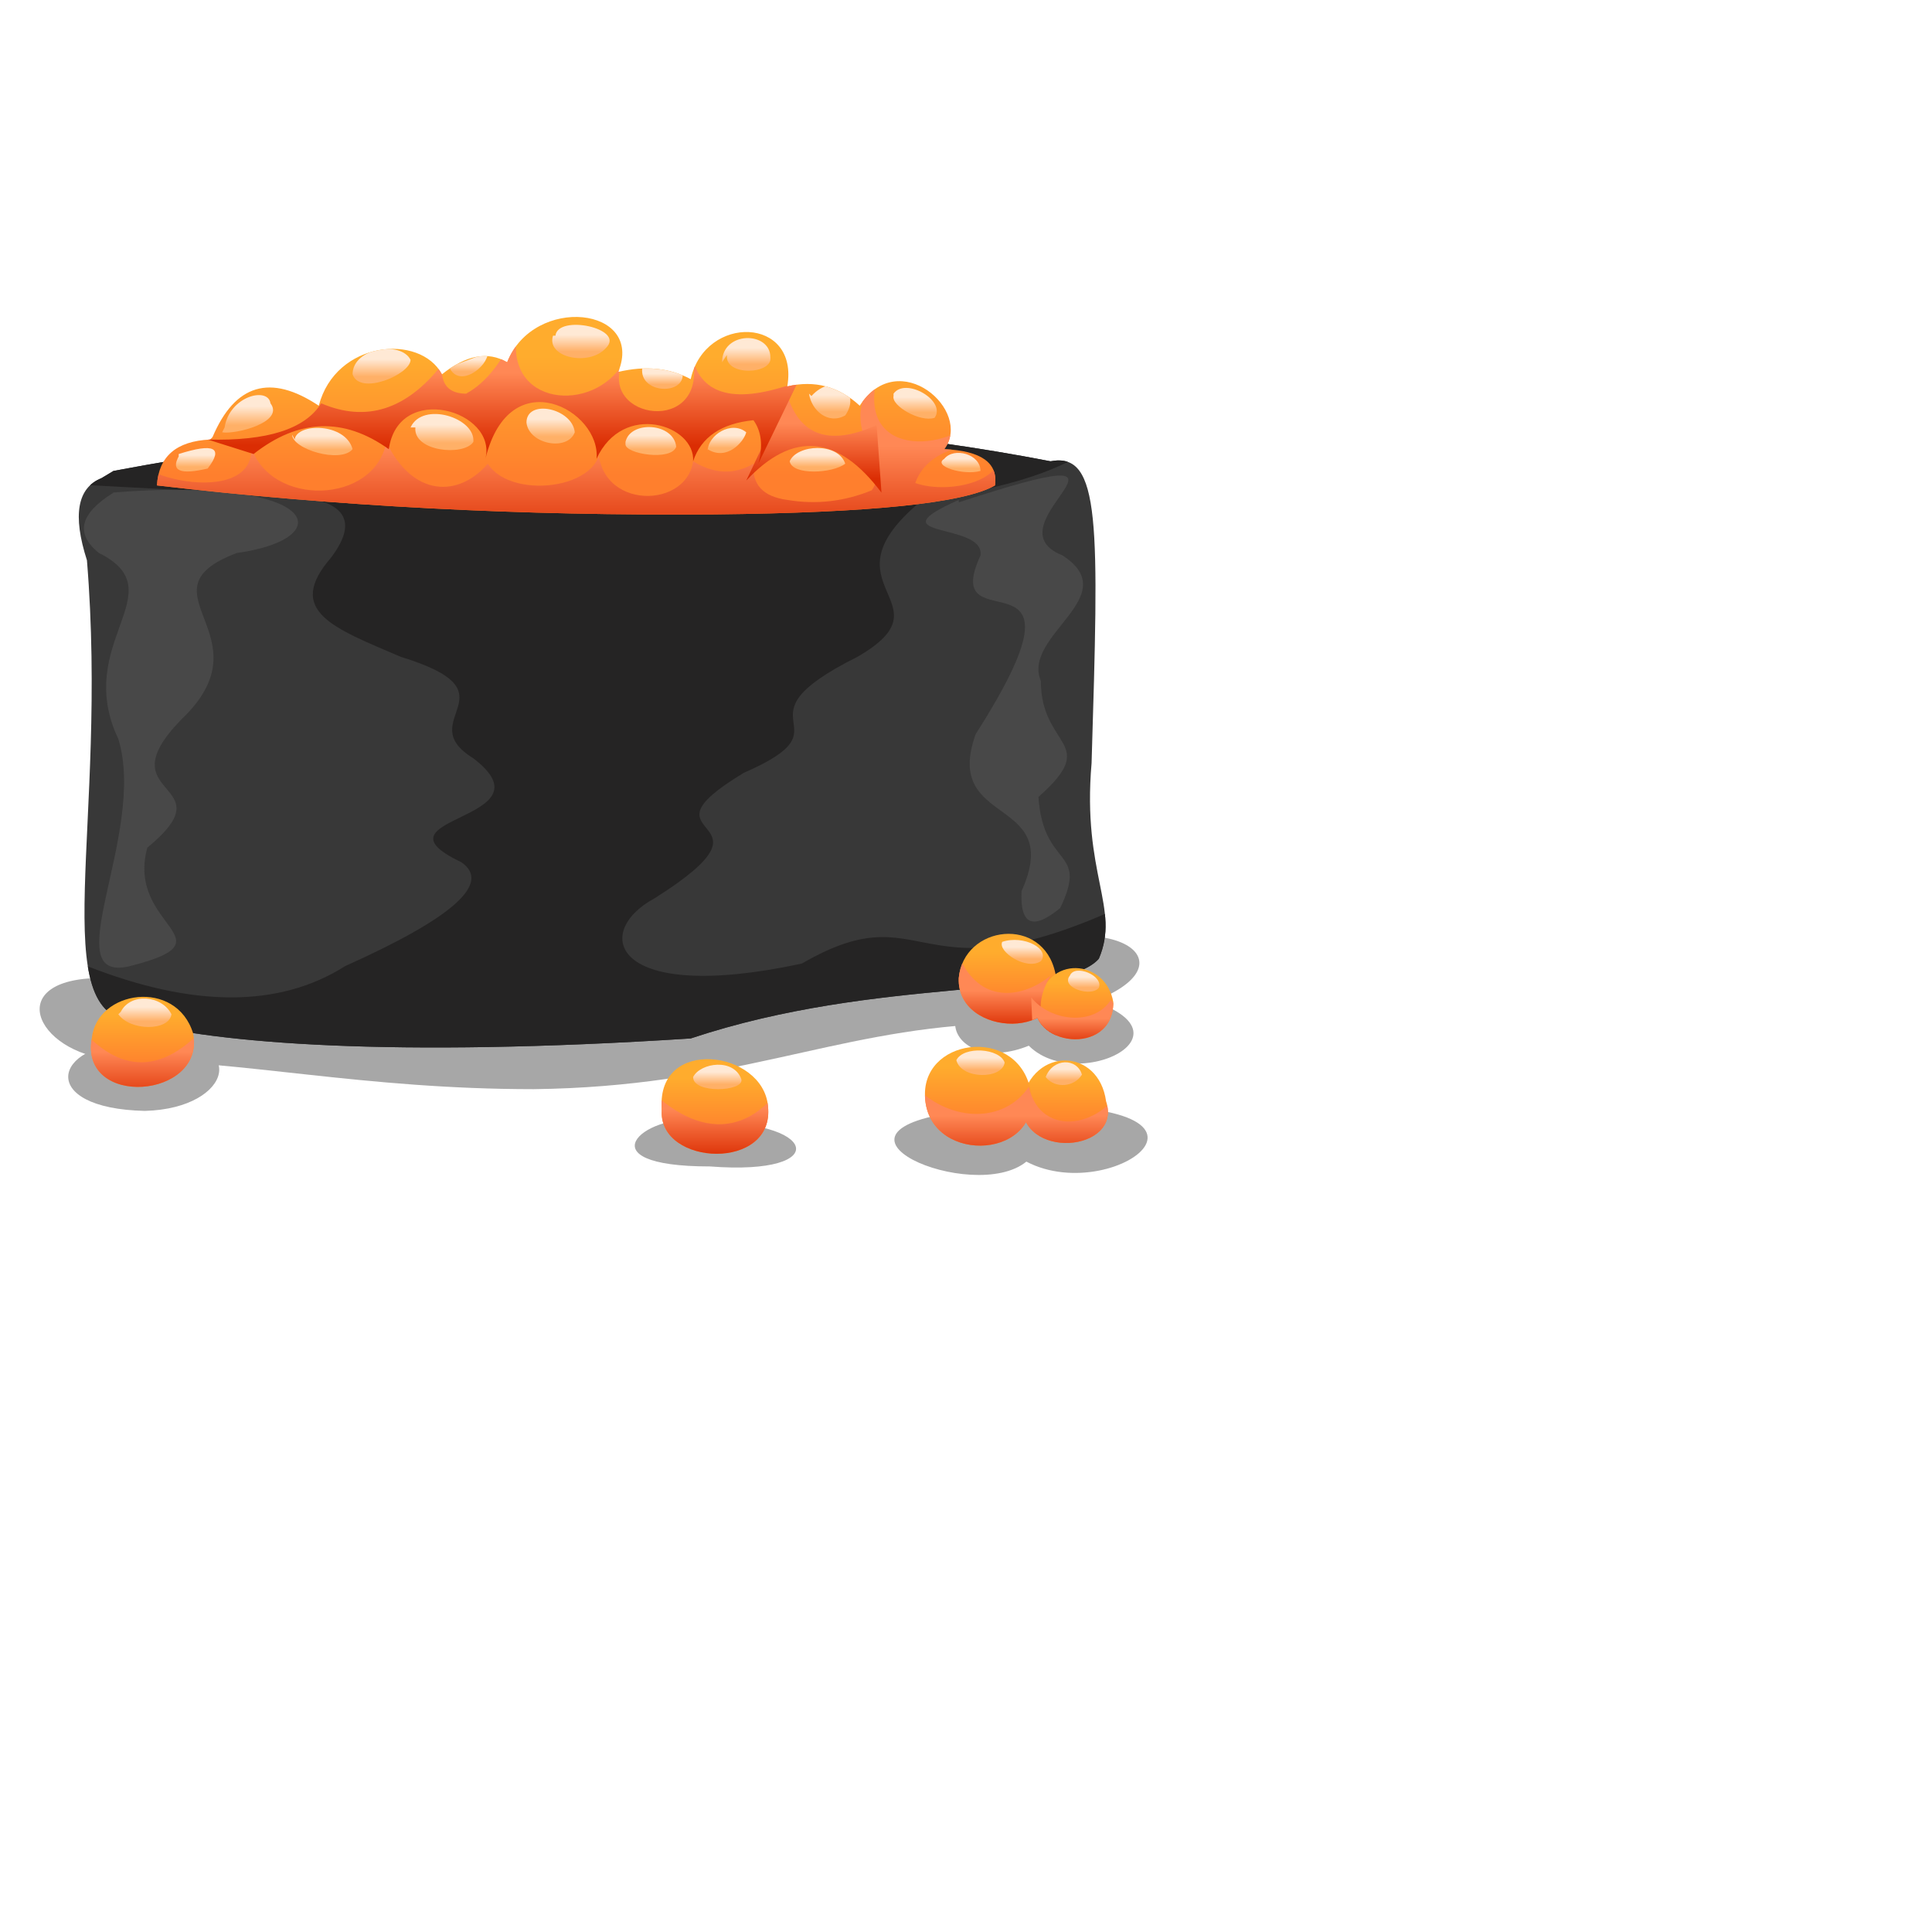
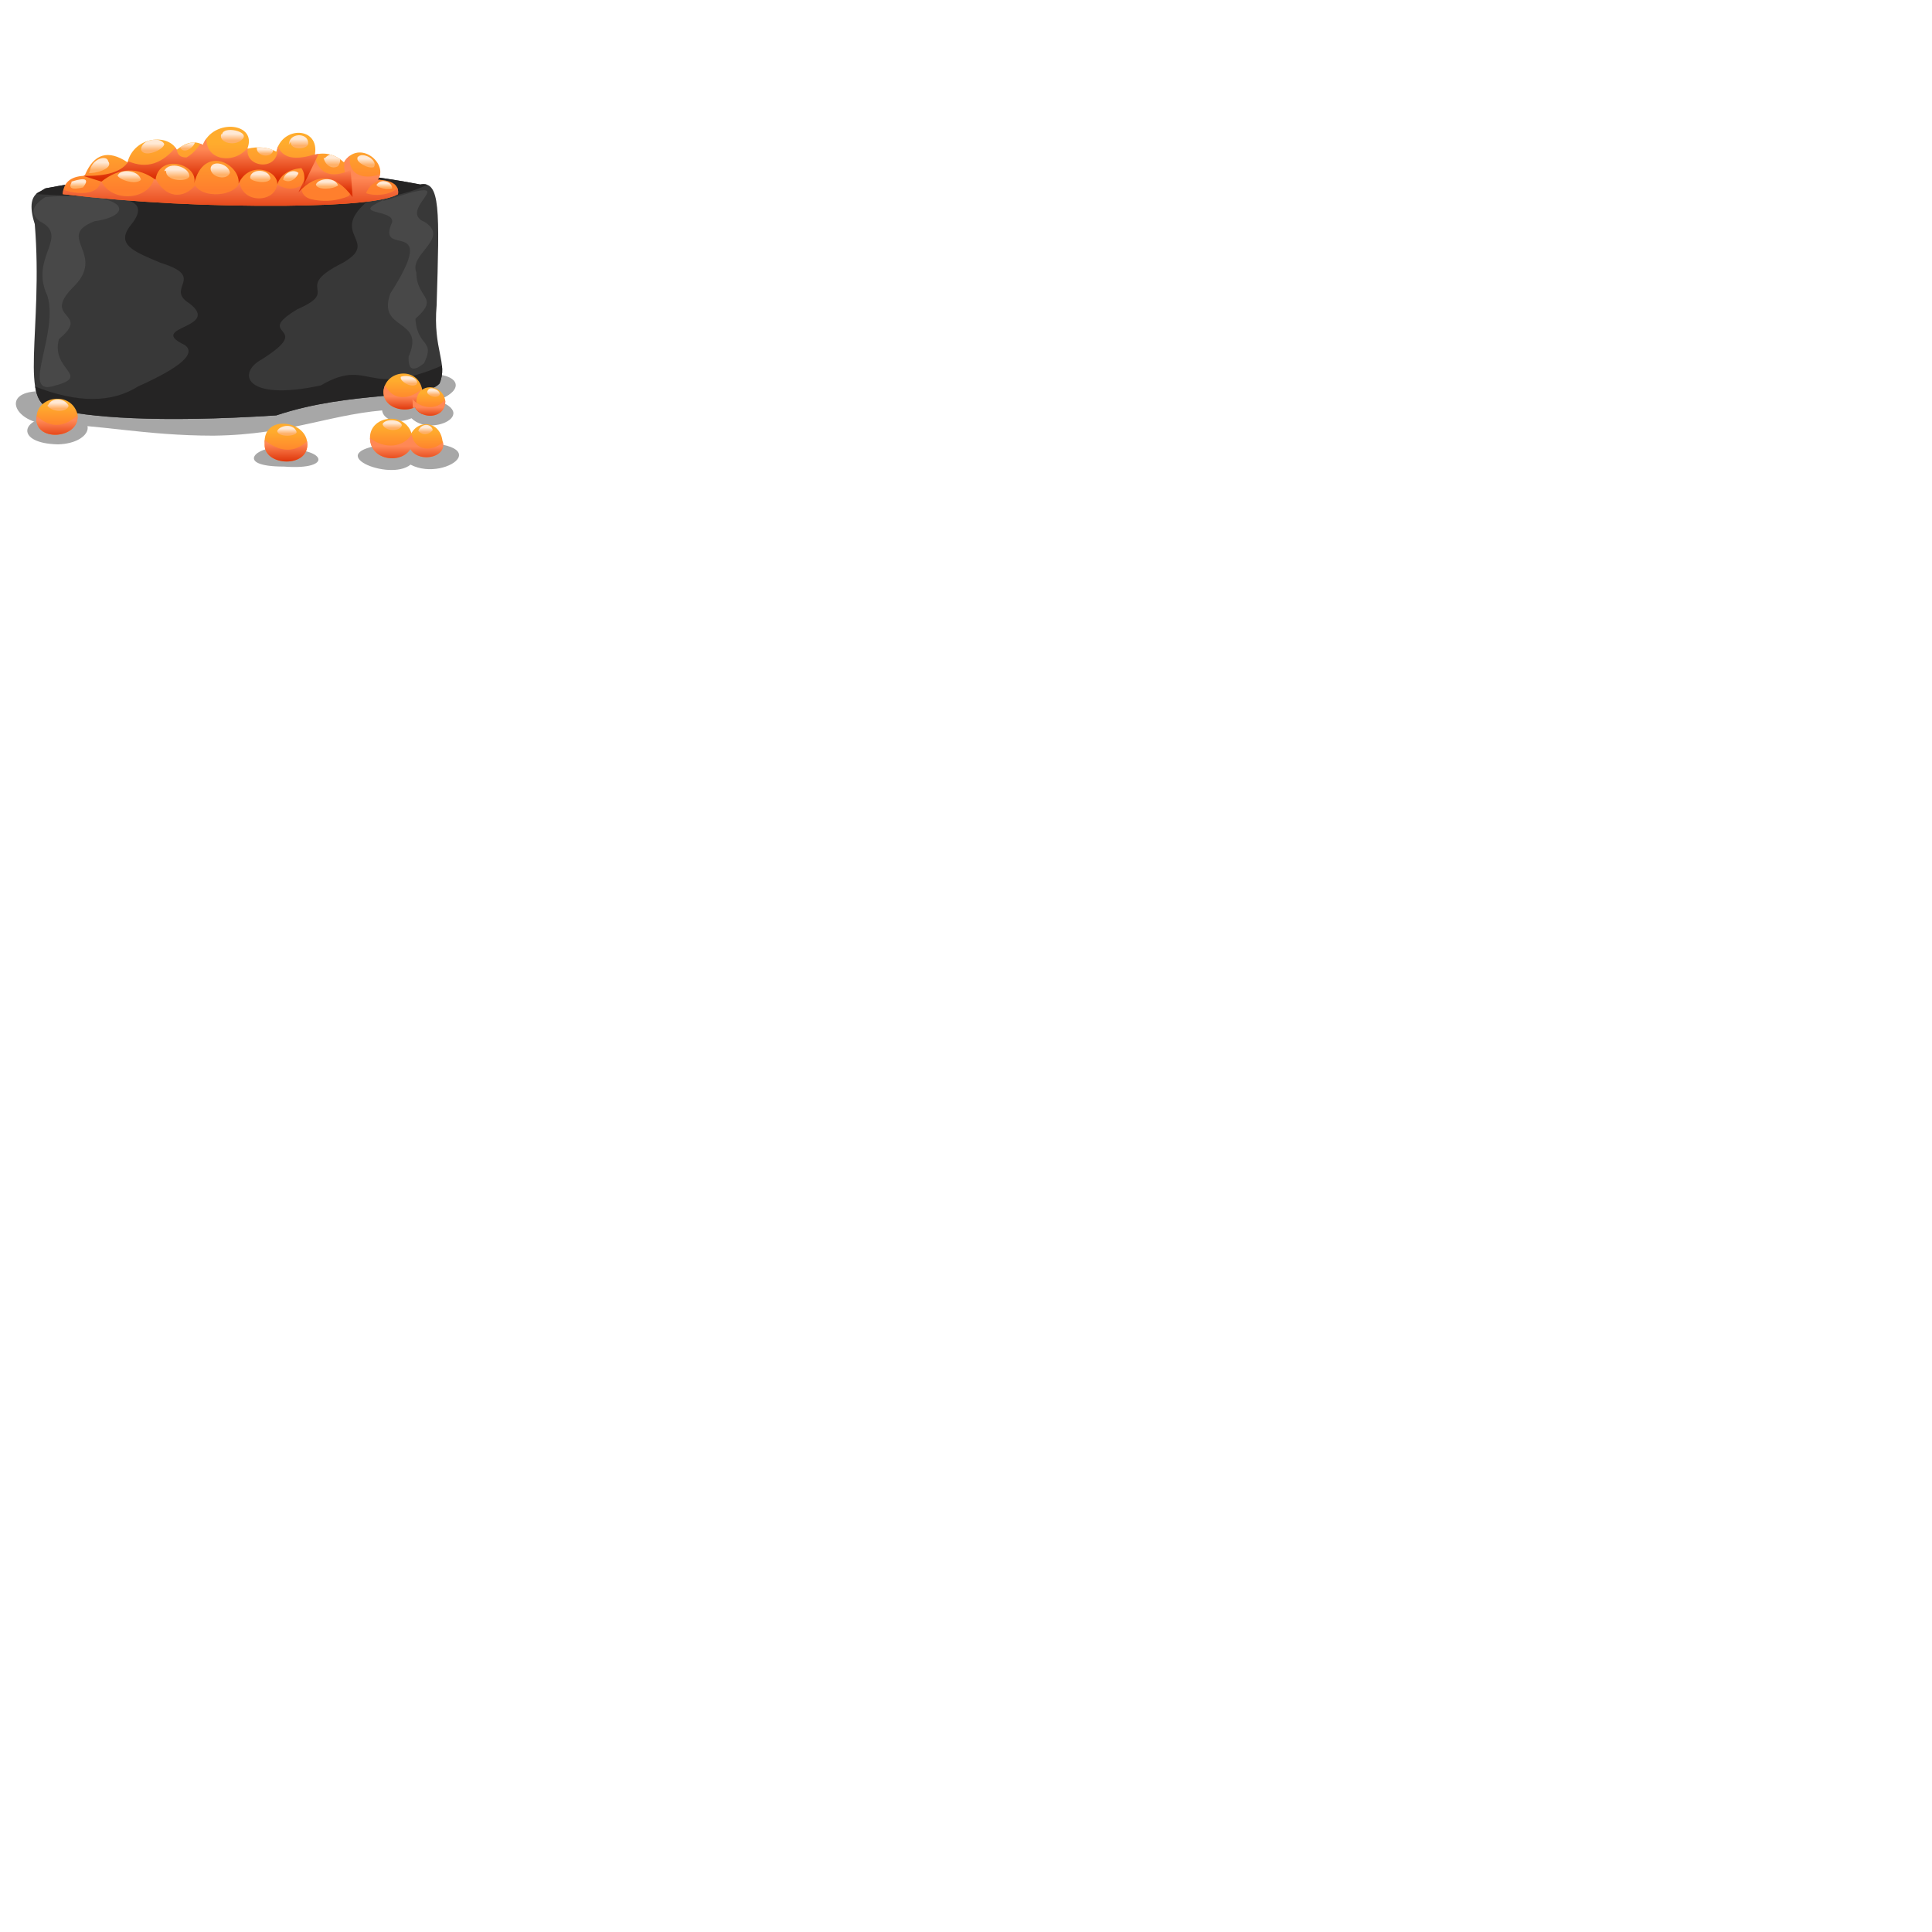
- <svg xmlns="http://www.w3.org/2000/svg" class="icon" id="fishEggSushiSVG-Container" viewBox="0 0 800 800" style="border: 2px solid red">
+ <svg xmlns="http://www.w3.org/2000/svg" class="icon" id="fishEggSushiSVG-Container" viewBox="0 0 2000 2000" style="border: 2px solid red">
  <g>
    <svg id="shadowUnderneathSushi" opacity="0.4">
      <path fill="#232323" d="M 40 405 L 439 388 C 482 383 493 415 408 424 C 344 427 303 450 221 451 C 150 451 100 439 50 439 C 16 438 0 406 40 405 Z" />
      <path fill="#232323" d="M 53 431 L 65 432 C 103 429 97 459 60 460 C 15 459 22 432 55 432 Z" />
      <path fill="#232323" d="M 290 465 C 338 463 346 487 294 483 C 241 483 267 461 289 464 Z" />
      <path fill="#232323" d="M 400 459 C 527 450 463 501 425 481 C 403 499 330 468 400 460 Z" />
      <path fill="#232323" d="M 420 408 C 514 419 449 456 426 433 C 394 446 380 412 420 408 Z" />
    </svg>
    <svg id="noriBase">
      <path fill="#383838" d="M 47 195 Q 254 156 435 191 C 456 187 455 217 452 316 C 448 362 464 376 455 397 C 440 414 364 404 286 430 C 162 438 90 432 56 423 C 18 421 45 342 36 232 Q 27 204 42 198 Z" />
    </svg>
    <clipPath id="noriBaseClip">
      <path d="M 47 195 Q 254 156 435 191 C 456 187 455 217 452 316 C 448 362 464 376 455 397 C 440 414 364 404 286 430 C 162 438 90 432 56 423 C 18 421 45 342 36 232 Q 27 204 42 198 Z" />
    </clipPath>
    <svg id="noriShadow" clip-path="url(#noriBaseClip)">
      <path fill="#252424" d="M 20 200 Q 216 49 455 183 Q 435 200 382 207 C 338 243 395 249 355 272 C 301 299 354 300 308 320 C 260 349 328 336 271 372 C 245 386 253 416 332 399 C 389 366 376 424 489 363 Q 516 476 14 429 Q 0 399 36 400 Q 102 426 143 400 Q 210 370 191 357 C 151 338 230 340 196 314 C 170 298 215 287 166 272 C 138 260 118 253 137 231 Q 156 206 114 205 Z" />
    </svg>
    <svg id="noriHighlight1" clip-path="url(#noriBaseClip)">
      <path fill="#484848" d="M 46 204 C 133 197 141 223 98 229 C 56 245 112 263 75 298 C 43 331 95 323 61 351 C 52 384 97 389 54 400 C 22 408 61 345 49 306 C 30 266 73 245 41 229 Q 26 217 47 204 Z" />
      <path fill="#484848" d="M 397 208 C 489 178 407 217 440 230 C 466 247 423 263 431 282 C 431 310 456 307 430 330 C 432 360 451 351 439 376 Q 422 390 423 369 C 441 329 390 343 404 304 C 457 221 388 269 406 230 C 408 216 361 223 397 207 Z" />
    </svg>
    <svg id="eggBase">
      <defs>
        <linearGradient id="eggBaseGrad" x1="0%" y1="20%" x2="0%" y2="80%">
          <stop offset="0%" style="stop-color:#FFAC2D;stop-opacity:1" />
          <stop offset="100%" style="stop-color:#FF7F2D;stop-opacity:1" />
        </linearGradient>
      </defs>
      <path fill="url(#eggBaseGrad)" d="M 88 181 Q 102 148 132 168 C 139 141 174 138 183 155 Q 198 143 210 150 C 221 122 267 127 256 154 Q 273 150 286 157 C 292 130 331 131 326 160 Q 343 156 356 168 C 372 143 403 170 391 186 Q 414 187 412 201 Q 393 212 296 213 Q 176 214 65 201 Q 66 183 87 182 Z" />
    </svg>
    <clipPath id="eggBaseClip">
      <path d="M 88 181 Q 102 148 132 168 C 139 141 174 138 183 155 Q 198 143 210 150 C 221 122 267 127 256 154 Q 273 150 286 157 C 292 130 331 131 326 160 Q 343 156 356 168 C 372 143 403 170 391 186 Q 414 187 412 201 Q 393 212 296 213 Q 176 214 65 201 Q 66 183 87 182 Z" />
    </clipPath>
    <svg id="eggShadow" clip-path="url(#eggBaseClip)">
      <defs>
        <linearGradient id="eggShadowGrad" x1="0%" y1="35%" x2="0%" y2="87%">
          <stop offset="0%" style="stop-color:#FF8855; stop-opacity:1" />
          <stop offset="100%" style="stop-color:#DB2D03; stop-opacity:1" />
        </linearGradient>
      </defs>
      <path fill="url(#eggShadowGrad)" d="M 51 182 C 48 198 106 211 104 185 C 112 210 155 209 160 183 C 171 206 190 206 202 192 C 212 208 254 202 248 181 C 244 211 284 212 287 191 Q 300 199 312 192 Q 311 205 326 207 Q 344 210 361 203 Q 366 196 359 184 Q 352 168 363 157 C 355 191 396 187 407 170 L 417 183 Q 385 183 379 200 C 393 205 420 199 413 183 L 460 228 L 32 236 L 17 179 Z" />
      <path fill="url(#eggShadowGrad)" d="M 325 160 Q 332 190 363 176 L 365 204 Q 338 168 309 199 Q 318 180 327 161 Z" />
      <path fill="url(#eggShadowGrad)" d="M 325 160 Q 290 171 286 145 C 296 180 250 175 257 152 C 243 172 206 167 215 134 Q 206 156 193 163 Q 182 163 183 151 Q 161 179 133 167 Q 123 183 86 182 L 105 188 Q 133 166 161 186 C 165 158 206 170 201 190 C 211 149 249 170 247 190 C 258 166 288 176 287 191 Q 292 176 312 174 Q 317 181 314 192 L 330 159 Z" />
    </svg>
    <svg id="eggHighlights" clip-path="url(#eggBaseClip)">
      <defs>
        <linearGradient id="eggHighlightGrad" x1="0%" y1="30%" x2="0%" y2="80%">
          <stop offset="0%" style="stop-color:#FFE9D5;stop-opacity:1" />
          <stop offset="100%" style="stop-color:#FFB067;stop-opacity:1" />
        </linearGradient>
      </defs>
      <path fill="url(#eggHighlightGrad)" d="M 93 177 C 95 164 111 160 112 167 C 118 175 97 180 92 179 Z" />
      <path fill="url(#eggHighlightGrad)" d="M 74 188 Q 96 181 86 194 Q 69 198 74 189 Z" />
      <path fill="url(#eggHighlightGrad)" d="M 122 182 C 123 175 143 175 146 186 C 141 192 121 186 121 180 Z" />
      <path fill="url(#eggHighlightGrad)" d="M 146 155 C 146 144 166 141 170 149 C 170 155 149 164 146 155 Z" />
      <path fill="url(#eggHighlightGrad)" d="M 170 177 C 175 166 197 173 196 183 C 192 189 171 187 172 177 Z" />
      <path fill="url(#eggHighlightGrad)" d="M 230 139 C 231 130 259 136 251 144 C 244 152 226 148 229 139 Z" />
      <path fill="url(#eggHighlightGrad)" d="M 218 175 C 218 165 237 169 238 179 C 235 187 219 184 218 175 Z" />
      <path fill="url(#eggHighlightGrad)" d="M 299 150 C 299 137 319 137 319 148 C 320 155 300 156 301 147 Z" />
      <path fill="url(#eggHighlightGrad)" d="M 336 164 C 345 154 357 162 350 172 C 343 176 336 170 335 163 Z" />
      <path fill="url(#eggHighlightGrad)" d="M 370 163 C 375 156 392 166 387 173 C 381 175 369 168 370 164 Z" />
      <path fill="url(#eggHighlightGrad)" d="M 259 183 C 261 174 279 175 280 185 C 278 191 259 188 259 184 Z" />
      <path fill="url(#eggHighlightGrad)" d="M 265 152 L 282 152 C 287 164 264 164 266 152 Z" />
      <path fill="url(#eggHighlightGrad)" d="M 293 187 C 293 180 303 174 309 179 C 308 183 301 191 293 186 Z" />
      <path fill="url(#eggHighlightGrad)" d="M 327 191 C 330 184 347 183 350 192 C 345 196 328 197 327 191 Z" />
      <path fill="url(#eggHighlightGrad)" d="M 391 190 C 395 185 406 188 406 195 C 399 197 386 193 391 190 Z" />
      <path fill="url(#eggHighlightGrad)" d="M 186 152 L 202 146 C 202 152 190 161 186 152 Z" />
    </svg>
    <svg id="outsideEggBase">
      <path fill="url(#eggBaseGrad)" d="M 38 430 C 40 410 73 405 80 428 C 85 455 33 459 38 430 Z" />
      <path fill="url(#eggBaseGrad)" d="M 274 459 C 272 429 316 435 318 458 C 321 485 273 483 274 460 Z" />
      <path fill="url(#eggBaseGrad)" d="M 397 405 C 399 383 432 379 437 403 C 444 431 396 430 397 405 Z" />
      <path fill="url(#eggBaseGrad)" d="M 430 416 C 433 395 458 397 461 415 C 461 438 425 433 429 414 Z" />
      <path fill="url(#eggBaseGrad)" d="M 423 456 C 428 433 455 434 458 456 C 465 477 422 481 423 456 Z" />
      <path fill="url(#eggBaseGrad)" d="M 383 453 C 383 429 423 425 427 453 C 430 481 383 482 383 453 Z" />
    </svg>
    <clipPath id="outsideEggBaseClip">
      <path d="M 38 430 C 40 410 73 405 80 428 C 85 455 33 459 38 430 Z" />
      <path d="M 274 459 C 272 429 316 435 318 458 C 321 485 273 483 274 460 Z" />
      <path d="M 397 405 C 399 383 432 379 437 403 C 444 431 396 430 397 405 Z" />
      <path d="M 430 416 C 433 395 458 397 461 415 C 461 438 425 433 429 414 Z" />
      <path d="M 423 456 C 428 433 455 434 458 456 C 465 477 422 481 423 456 Z" />
      <path d="M 383 453 C 383 429 423 425 427 453 C 430 481 383 482 383 453 Z" />
    </clipPath>
    <svg id="outsideEggShadow" clip-path="url(#outsideEggBaseClip)">
      <defs>
        <linearGradient id="outsideEggShadowGrad" x1="0%" y1="35%" x2="0%" y2="80%">
          <stop offset="0%" style="stop-color:#FF8855; stop-opacity:1" />
          <stop offset="100%" style="stop-color:#DB2D03; stop-opacity:1" />
        </linearGradient>
      </defs>
      <path fill="url(#outsideEggShadowGrad)" d="M 31 423 C 51 448 71 444 90 419 L 104 465 L 15 466 Z" />
      <path fill="url(#outsideEggShadowGrad)" d="M 264 446 C 288 473 312 472 328 443 L 346 486 L 244 489 Z" />
      <path fill="url(#outsideEggShadowGrad)" d="M 379 450 C 394 465 416 465 426 450 C 431 472 458 467 466 447 L 501 490 L 368 489 Z" />
      <path fill="url(#outsideEggShadowGrad)" d="M 398 398 C 407 416 424 413 435 404 C 427 418 431 427 445 433 L 375 427 Z" />
      <path fill="url(#outsideEggShadowGrad)" d="M 427 413 C 435 423 453 425 460 414 L 477 438 L 428 436 Z" />
    </svg>
    <svg id="outsideEggHighlights">
      <path fill="url(#eggHighlightGrad)" d="M 50 419 C 54 411 67 412 71 420 C 70 427 54 427 49 420 Z" />
      <path fill="url(#eggHighlightGrad)" d="M 287 446 C 290 440 304 438 307 447 C 308 452 287 453 287 446 Z" />
      <path fill="url(#eggHighlightGrad)" d="M 396 439 C 399 433 414 434 416 440 C 415 447 398 447 396 439 Z" />
      <path fill="url(#eggHighlightGrad)" d="M 433 446 C 436 438 446 438 448 445 C 445 450 437 451 433 446 Z" />
      <path fill="url(#eggHighlightGrad)" d="M 415 390 C 424 387 435 393 431 398 C 425 402 413 394 415 390 Z" />
      <path fill="url(#eggHighlightGrad)" d="M 443 404 C 445 399 457 404 455 409 C 452 413 439 409 443 404 Z" />
    </svg>
  </g>
</svg>
